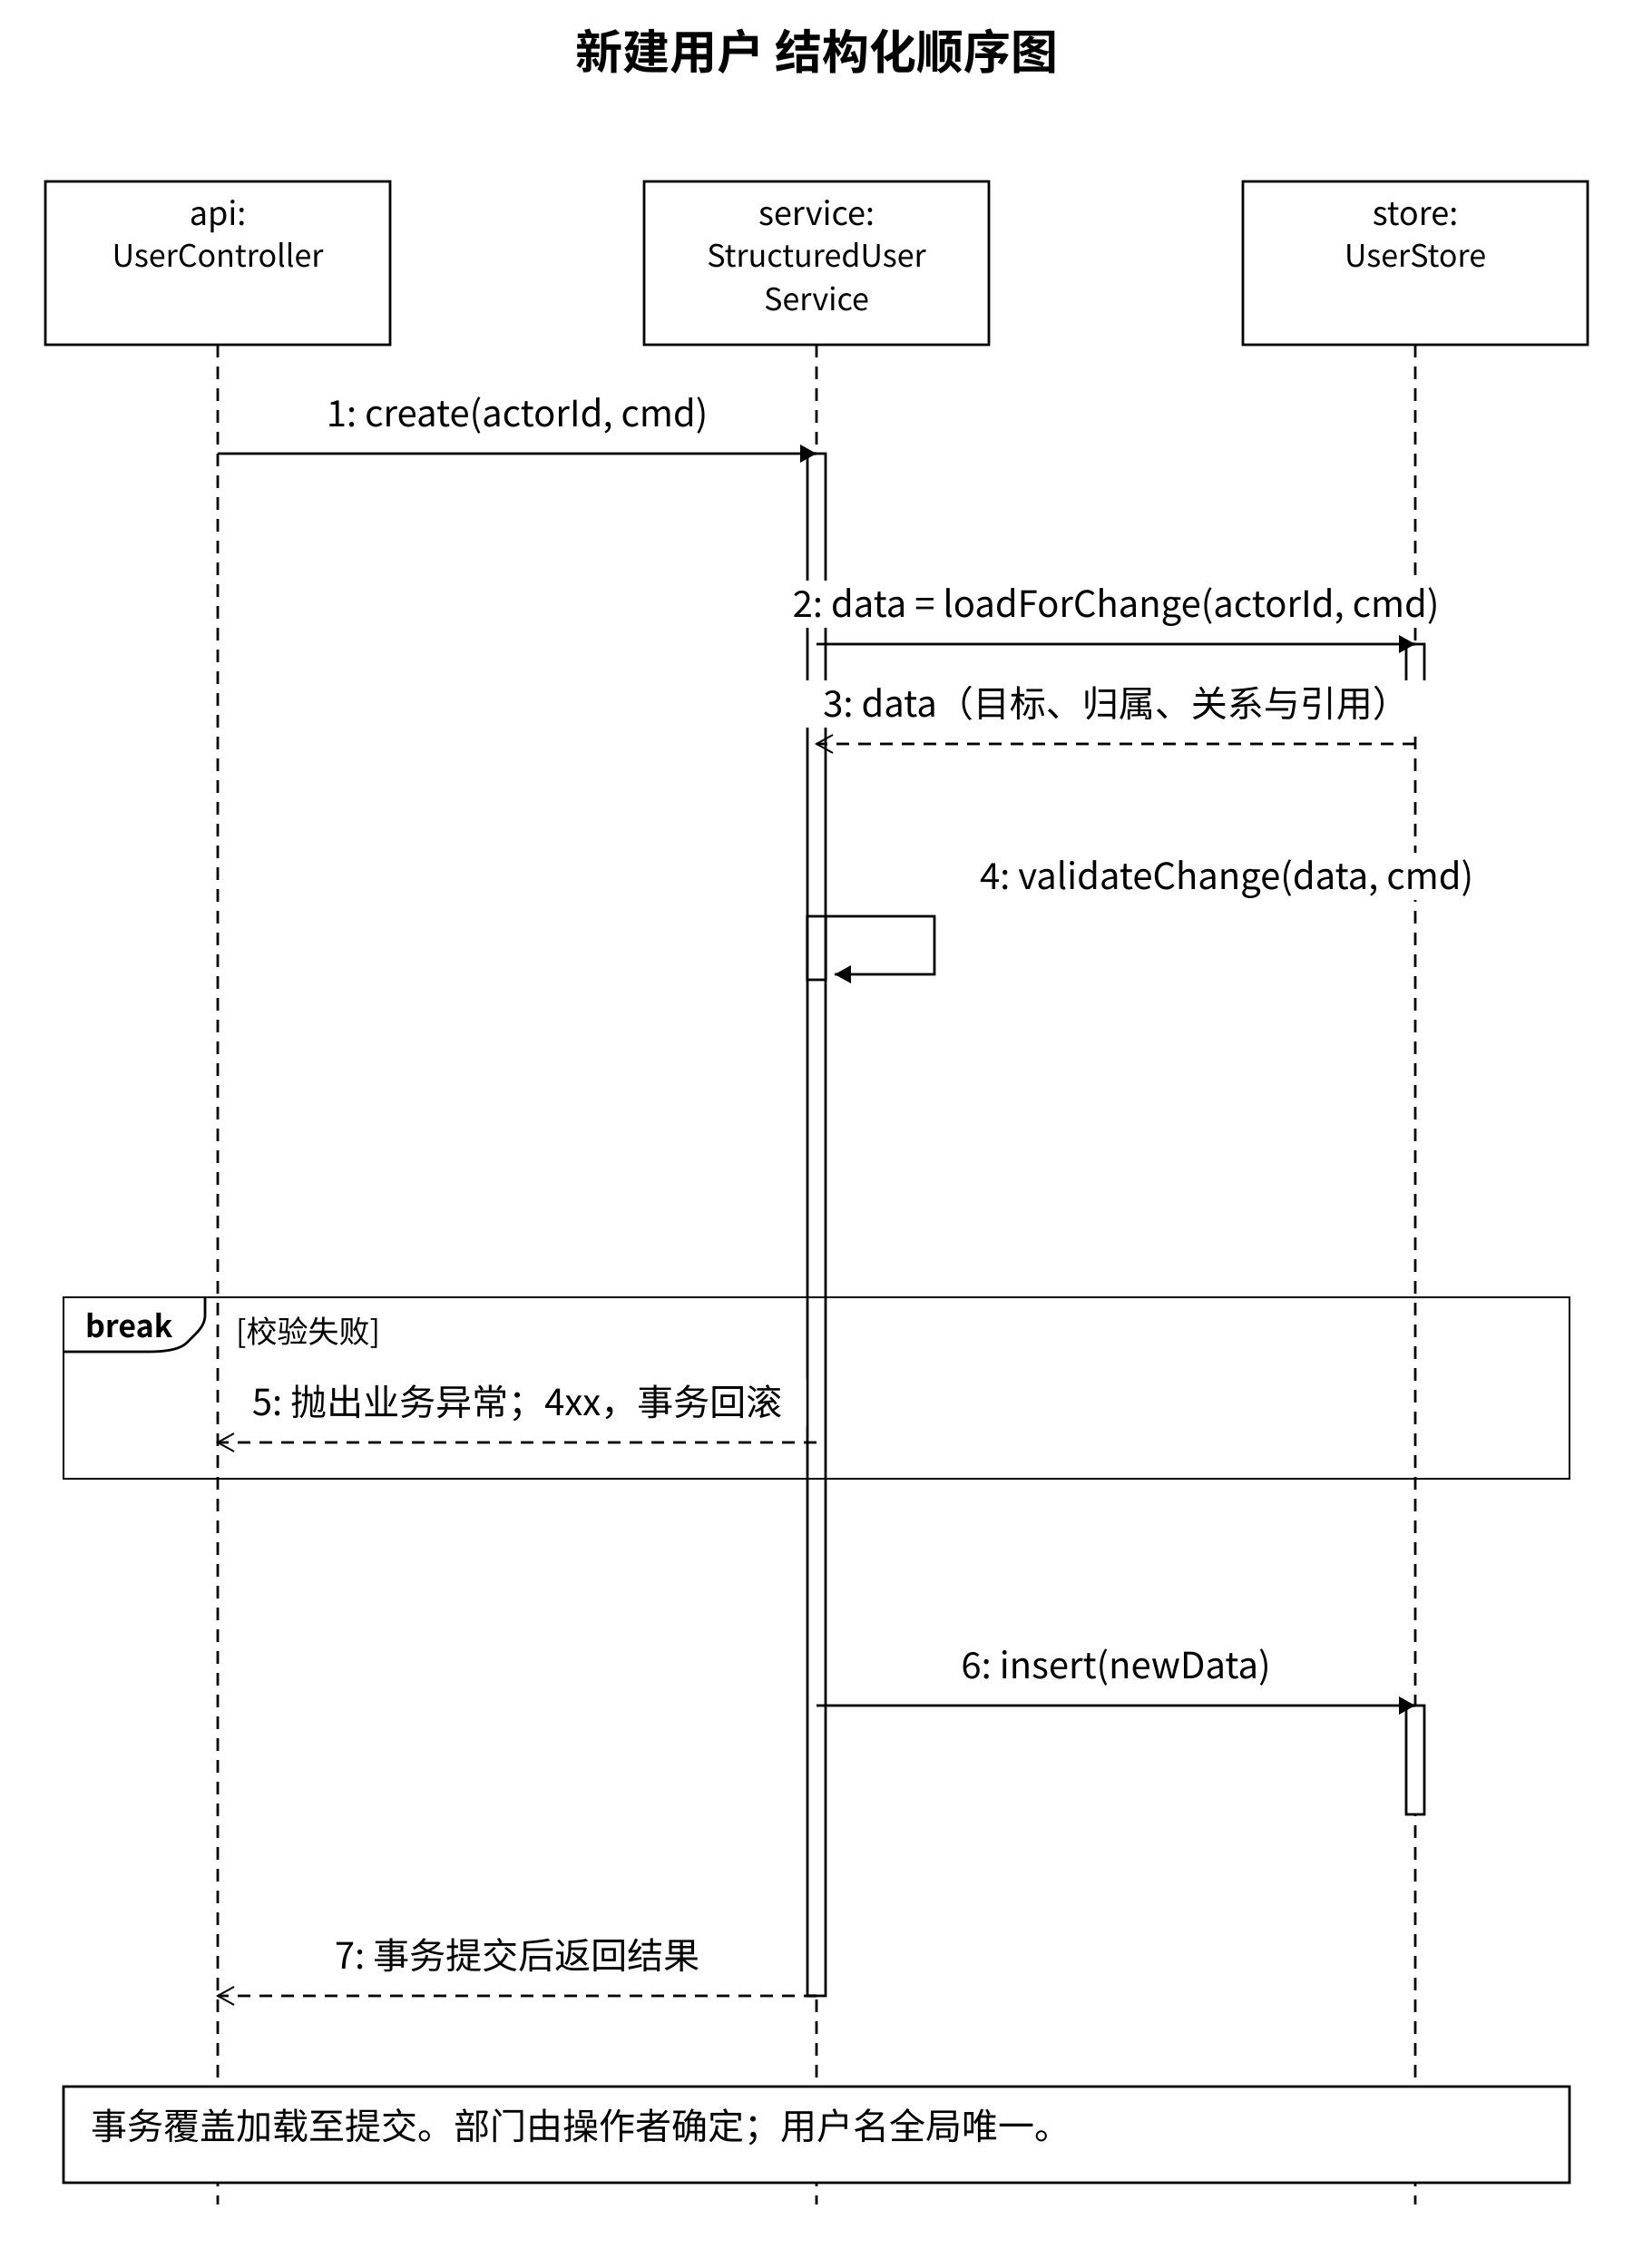
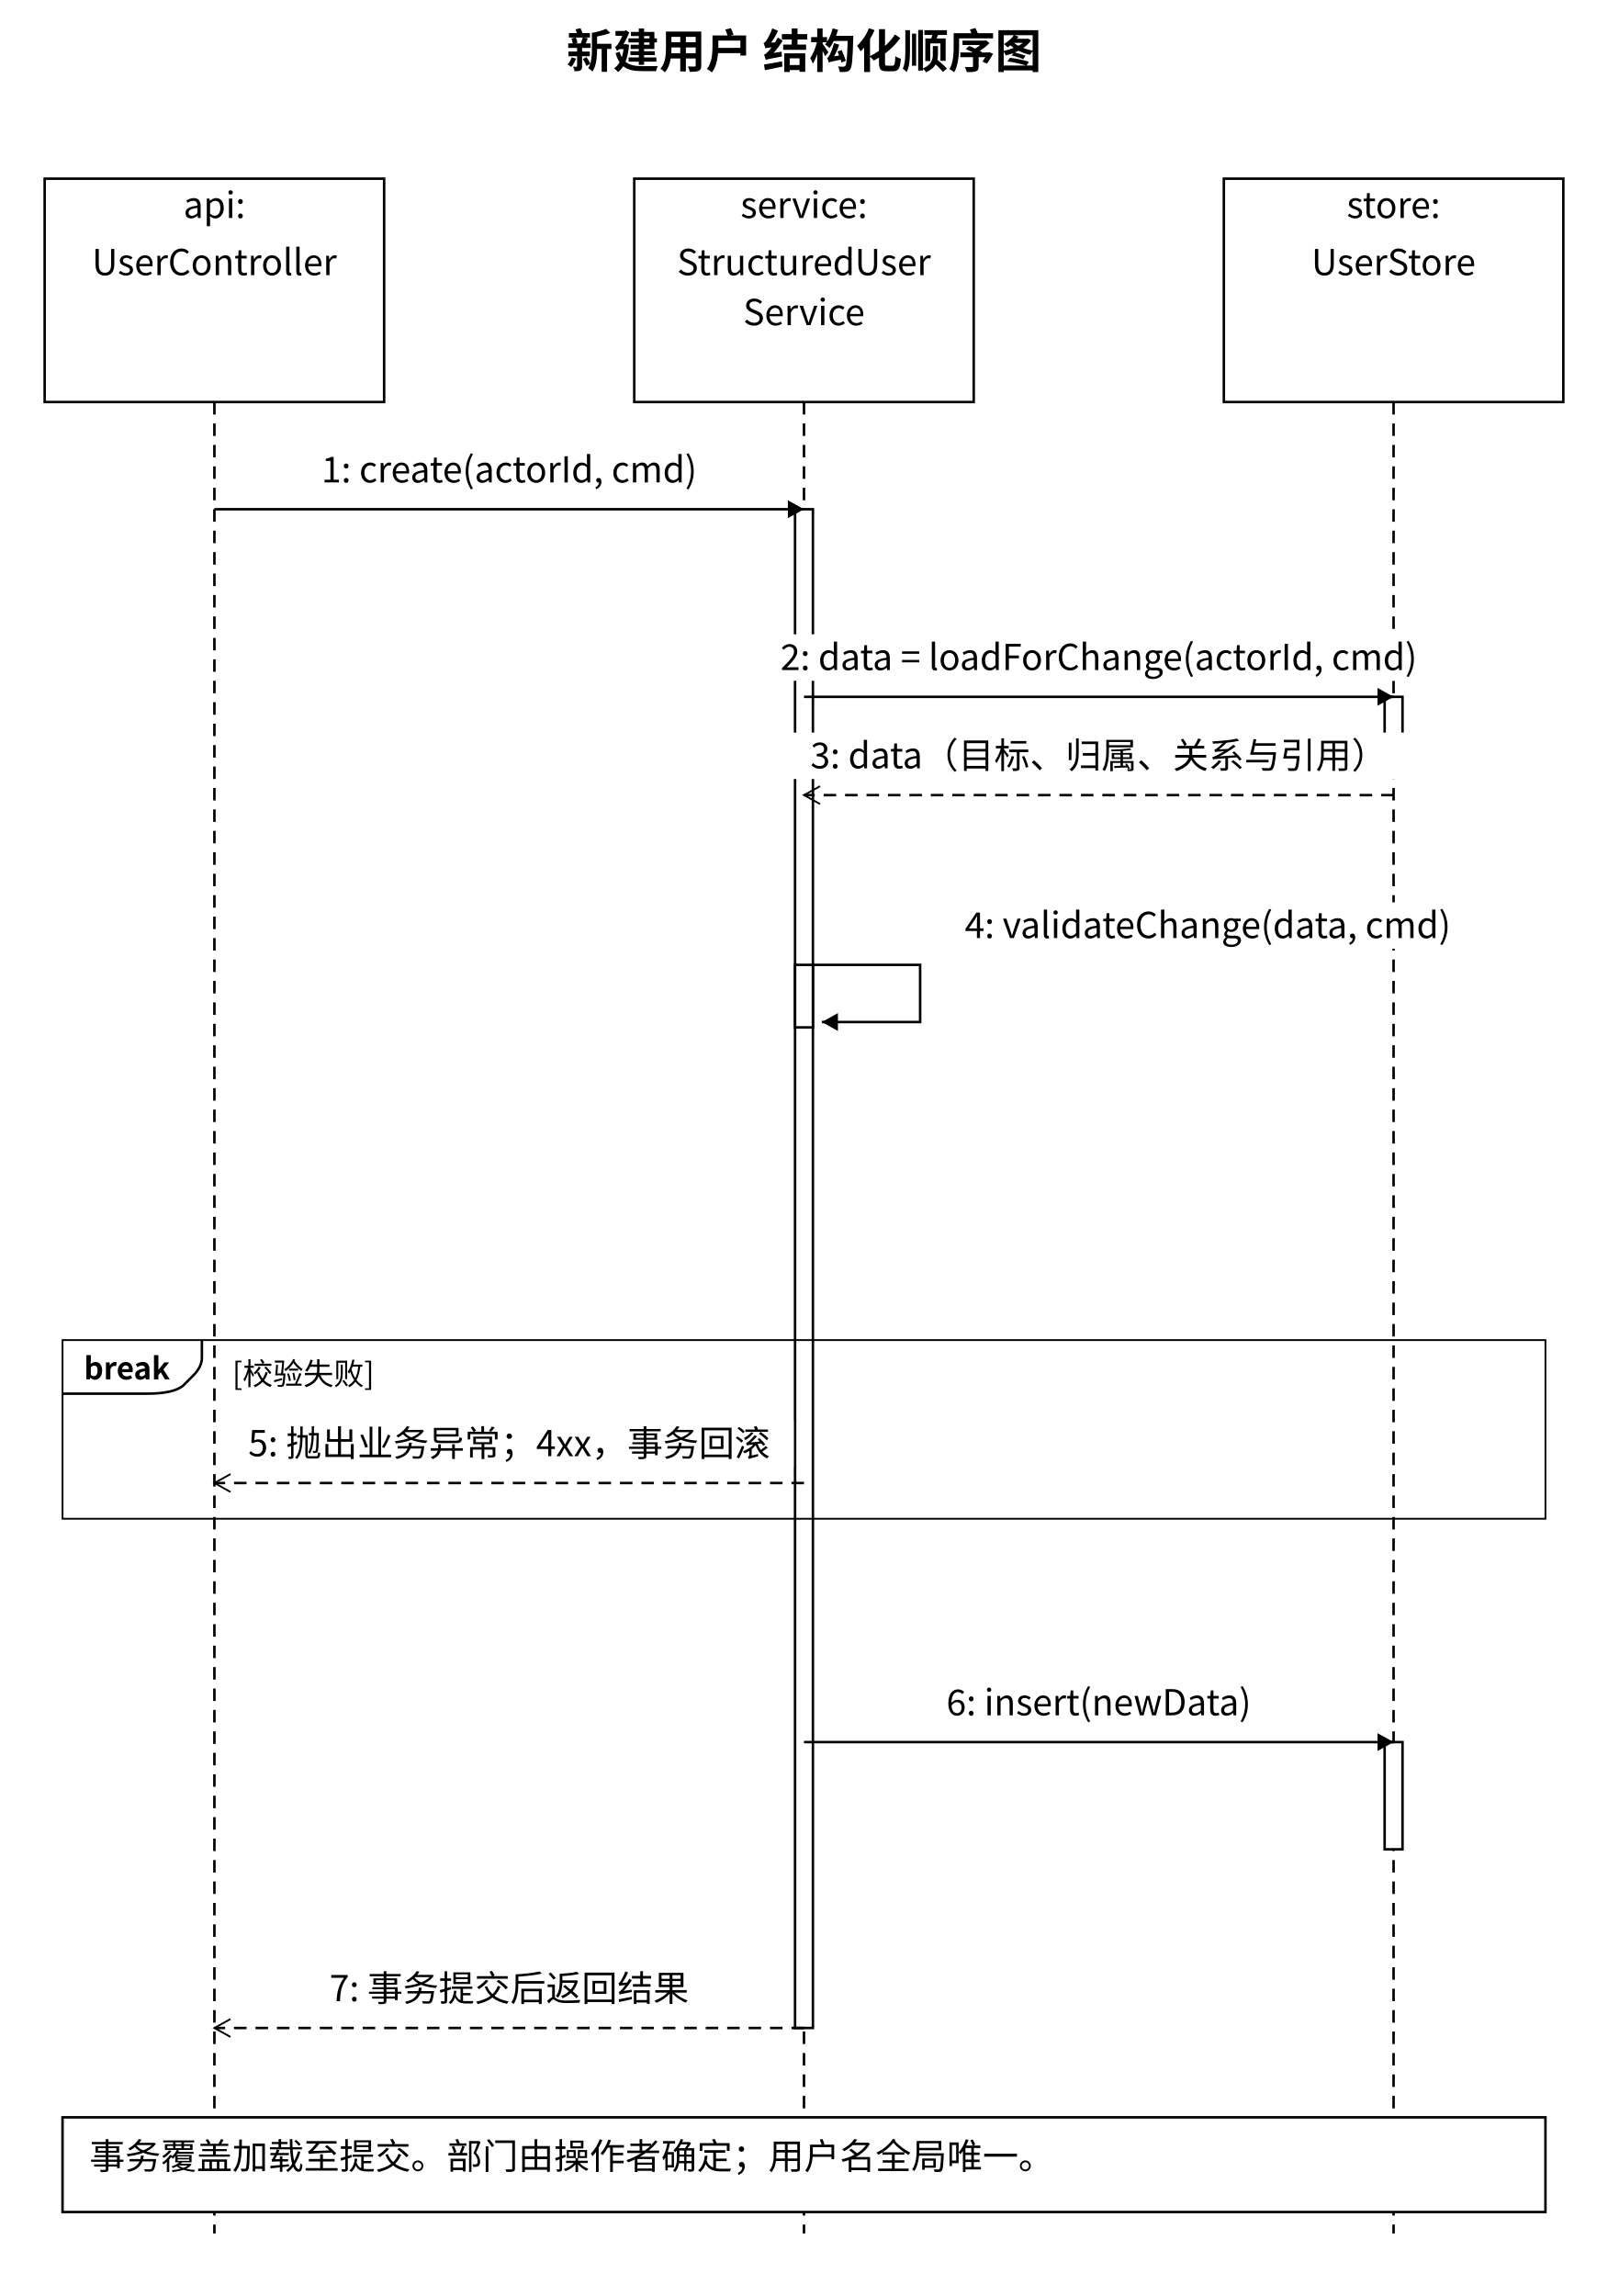
- <svg xmlns="http://www.w3.org/2000/svg" width="900" height="1250" viewBox="0 0 900 1250">
+ <svg xmlns="http://www.w3.org/2000/svg" width="900" height="1285" viewBox="0 0 900 1285">
  <style>text{font-family:'PingFang SC','Microsoft YaHei','Noto Sans CJK SC',system-ui,sans-serif;fill:black}</style>
  <defs>
    <marker id="open" markerWidth="12" markerHeight="12" refX="10" refY="6" orient="auto" markerUnits="userSpaceOnUse">
      <path d="M1,1 L10,6 L1,11" fill="none" stroke="black" />
    </marker>
    <marker id="filled" markerWidth="12" markerHeight="12" refX="10" refY="6" orient="auto" markerUnits="userSpaceOnUse">
      <path d="M1,1 L10,6 L1,11 Z" fill="black" />
    </marker>
    <marker id="triangle" markerWidth="16" markerHeight="16" refX="14" refY="8" orient="auto" markerUnits="userSpaceOnUse">
      <path d="M1,1 L14,8 L1,15 Z" fill="white" stroke="black" />
    </marker>
  </defs>
  <rect width="100%" height="100%" fill="white" />
  <text x="450.0" y="38" font-size="26" text-anchor="middle" font-weight="600">新建用户 结构化顺序图</text>
-   <rect x="25" y="100" width="190" height="90" rx="0" fill="white" stroke="black" stroke-width="1.4" />
-   <text x="120" y="124" font-size="18" text-anchor="middle" font-weight="400">api:</text>
-   <text x="120" y="147" font-size="17" text-anchor="middle" font-weight="400">UserController</text>
-   <path d="M 120,190 L 120,1215" fill="none" stroke="black" stroke-width="1.4" stroke-dasharray="7 5" />
-   <rect x="355" y="100" width="190" height="90" rx="0" fill="white" stroke="black" stroke-width="1.4" />
-   <text x="450" y="124" font-size="18" text-anchor="middle" font-weight="400">service:</text>
-   <text x="450" y="147" font-size="17" text-anchor="middle" font-weight="400">StructuredUser</text>
-   <text x="450" y="171" font-size="17" text-anchor="middle" font-weight="400">Service</text>
-   <path d="M 450,190 L 450,1215" fill="none" stroke="black" stroke-width="1.4" stroke-dasharray="7 5" />
-   <rect x="685" y="100" width="190" height="90" rx="0" fill="white" stroke="black" stroke-width="1.4" />
-   <text x="780" y="124" font-size="18" text-anchor="middle" font-weight="400">store:</text>
-   <text x="780" y="147" font-size="17" text-anchor="middle" font-weight="400">UserStore</text>
-   <path d="M 780,190 L 780,1215" fill="none" stroke="black" stroke-width="1.4" stroke-dasharray="7 5" />
-   <rect x="445" y="250" width="10" height="850" rx="0" fill="white" stroke="black" stroke-width="1.4" />
-   <path d="M 120,250 L 450,250" fill="none" stroke="black" stroke-width="1.4" marker-end="url(#filled)" />
-   <rect x="148.9" y="215" width="272.2" height="26" fill="white" />
-   <text x="285.0" y="235" font-size="20" text-anchor="middle" font-weight="400">1: create(actorId, cmd)</text>
-   <rect x="775" y="355" width="10" height="45" rx="0" fill="white" stroke="black" stroke-width="1.4" />
-   <path d="M 450,355 L 780,355" fill="none" stroke="black" stroke-width="1.4" marker-end="url(#filled)" />
-   <rect x="399.1" y="320" width="431.8" height="26" fill="white" />
-   <text x="615.0" y="340" font-size="20" text-anchor="middle" font-weight="400">2: data = loadForChange(actorId, cmd)</text>
-   <path d="M 780,410 L 450,410" fill="none" stroke="black" stroke-width="1.4" stroke-dasharray="7 5" marker-end="url(#open)" />
-   <rect x="440.1" y="375" width="349.8" height="26" fill="white" />
-   <text x="615.0" y="395" font-size="20" text-anchor="middle" font-weight="400">3: data（目标、归属、关系与引用）</text>
-   <rect x="445" y="505" width="10" height="35" rx="0" fill="white" stroke="black" stroke-width="1.4" />
-   <path d="M 455,505 L 515,505 L 515,537 L 460,537" fill="none" stroke="black" stroke-width="1.4" marker-end="url(#filled)" />
-   <rect x="535" y="470" width="329.2" height="26" fill="white" />
-   <text x="540" y="490" font-size="20" text-anchor="start" font-weight="400">4: validateChange(data, cmd)</text>
-   <rect x="35" y="715" width="830" height="100" fill="none" stroke="black" />
-   <path d="M 35,745 L 82.0,745.0 Q 98,745 103.0,740.0 L 108.0,735.0 Q 113,730 113.0,725.0 L 113,715" fill="none" stroke="black" stroke-width="1.4" />
-   <text x="47" y="737" font-size="17" text-anchor="start" font-weight="600">break</text>
-   <rect x="125" y="723" width="97.38" height="23" fill="white" />
-   <text x="130" y="740" font-size="17" text-anchor="start" font-weight="400">[校验失败]</text>
-   <path d="M 450,795 L 120,795" fill="none" stroke="black" stroke-width="1.4" stroke-dasharray="7 5" marker-end="url(#open)" />
-   <rect x="125.8" y="760" width="318.4" height="26" fill="white" />
-   <text x="285.0" y="780" font-size="20" text-anchor="middle" font-weight="400">5: 抛出业务异常；4xx，事务回滚</text>
-   <rect x="775" y="940" width="10" height="60" rx="0" fill="white" stroke="black" stroke-width="1.4" />
-   <path d="M 450,940 L 780,940" fill="none" stroke="black" stroke-width="1.4" marker-end="url(#filled)" />
-   <rect x="507.4" y="905" width="215.2" height="26" fill="white" />
-   <text x="615.0" y="925" font-size="20" text-anchor="middle" font-weight="400">6: insert(newData)</text>
-   <path d="M 450,1100 L 120,1100" fill="none" stroke="black" stroke-width="1.4" stroke-dasharray="7 5" marker-end="url(#open)" />
-   <rect x="172.9" y="1065" width="224.2" height="26" fill="white" />
-   <text x="285.0" y="1085" font-size="20" text-anchor="middle" font-weight="400">7: 事务提交后返回结果</text>
-   <rect x="35" y="1150" width="830" height="53" rx="0" fill="white" stroke="black" stroke-width="1.4" />
-   <text x="50" y="1179" font-size="20" text-anchor="start" font-weight="400">事务覆盖加载至提交。部门由操作者确定；用户名全局唯一。</text>
+   <rect x="25" y="100" width="190" height="125" rx="0" fill="white" stroke="black" stroke-width="1.4" />
+   <text x="120" y="122" font-size="20" text-anchor="middle" font-weight="400">api:</text>
+   <text x="120" y="154" font-size="20" text-anchor="middle" font-weight="400">UserController</text>
+   <path d="M 120,225 L 120,1250" fill="none" stroke="black" stroke-width="1.4" stroke-dasharray="7 5" />
+   <rect x="355" y="100" width="190" height="125" rx="0" fill="white" stroke="black" stroke-width="1.4" />
+   <text x="450" y="122" font-size="20" text-anchor="middle" font-weight="400">service:</text>
+   <text x="450" y="154" font-size="20" text-anchor="middle" font-weight="400">StructuredUser</text>
+   <text x="450" y="182" font-size="20" text-anchor="middle" font-weight="400">Service</text>
+   <path d="M 450,225 L 450,1250" fill="none" stroke="black" stroke-width="1.4" stroke-dasharray="7 5" />
+   <rect x="685" y="100" width="190" height="125" rx="0" fill="white" stroke="black" stroke-width="1.4" />
+   <text x="780" y="122" font-size="20" text-anchor="middle" font-weight="400">store:</text>
+   <text x="780" y="154" font-size="20" text-anchor="middle" font-weight="400">UserStore</text>
+   <path d="M 780,225 L 780,1250" fill="none" stroke="black" stroke-width="1.4" stroke-dasharray="7 5" />
+   <rect x="445" y="285" width="10" height="850" rx="0" fill="white" stroke="black" stroke-width="1.4" />
+   <path d="M 120,285 L 450,285" fill="none" stroke="black" stroke-width="1.4" marker-end="url(#filled)" />
+   <rect x="148.9" y="250" width="272.2" height="26" fill="white" />
+   <text x="285.0" y="270" font-size="20" text-anchor="middle" font-weight="400">1: create(actorId, cmd)</text>
+   <rect x="775" y="390" width="10" height="45" rx="0" fill="white" stroke="black" stroke-width="1.4" />
+   <path d="M 450,390 L 780,390" fill="none" stroke="black" stroke-width="1.4" marker-end="url(#filled)" />
+   <rect x="399.1" y="355" width="431.8" height="26" fill="white" />
+   <text x="615.0" y="375" font-size="20" text-anchor="middle" font-weight="400">2: data = loadForChange(actorId, cmd)</text>
+   <path d="M 780,445 L 450,445" fill="none" stroke="black" stroke-width="1.4" stroke-dasharray="7 5" marker-end="url(#open)" />
+   <rect x="440.1" y="410" width="349.8" height="26" fill="white" />
+   <text x="615.0" y="430" font-size="20" text-anchor="middle" font-weight="400">3: data（目标、归属、关系与引用）</text>
+   <rect x="445" y="540" width="10" height="35" rx="0" fill="white" stroke="black" stroke-width="1.4" />
+   <path d="M 455,540 L 515,540 L 515,572 L 460,572" fill="none" stroke="black" stroke-width="1.4" marker-end="url(#filled)" />
+   <rect x="535" y="505" width="329.2" height="26" fill="white" />
+   <text x="540" y="525" font-size="20" text-anchor="start" font-weight="400">4: validateChange(data, cmd)</text>
+   <rect x="35" y="750" width="830" height="100" fill="none" stroke="black" />
+   <path d="M 35,780 L 82.0,780.0 Q 98,780 103.0,775.0 L 108.0,770.0 Q 113,765 113.0,760.0 L 113,750" fill="none" stroke="black" stroke-width="1.4" />
+   <text x="47" y="772" font-size="17" text-anchor="start" font-weight="600">break</text>
+   <rect x="125" y="758" width="97.38" height="23" fill="white" />
+   <text x="130" y="775" font-size="17" text-anchor="start" font-weight="400">[校验失败]</text>
+   <path d="M 450,830 L 120,830" fill="none" stroke="black" stroke-width="1.4" stroke-dasharray="7 5" marker-end="url(#open)" />
+   <rect x="125.8" y="795" width="318.4" height="26" fill="white" />
+   <text x="285.0" y="815" font-size="20" text-anchor="middle" font-weight="400">5: 抛出业务异常；4xx，事务回滚</text>
+   <rect x="775" y="975" width="10" height="60" rx="0" fill="white" stroke="black" stroke-width="1.4" />
+   <path d="M 450,975 L 780,975" fill="none" stroke="black" stroke-width="1.4" marker-end="url(#filled)" />
+   <rect x="507.4" y="940" width="215.2" height="26" fill="white" />
+   <text x="615.0" y="960" font-size="20" text-anchor="middle" font-weight="400">6: insert(newData)</text>
+   <path d="M 450,1135 L 120,1135" fill="none" stroke="black" stroke-width="1.4" stroke-dasharray="7 5" marker-end="url(#open)" />
+   <rect x="172.9" y="1100" width="224.2" height="26" fill="white" />
+   <text x="285.0" y="1120" font-size="20" text-anchor="middle" font-weight="400">7: 事务提交后返回结果</text>
+   <rect x="35" y="1185" width="830" height="53" rx="0" fill="white" stroke="black" stroke-width="1.4" />
+   <text x="50" y="1214" font-size="20" text-anchor="start" font-weight="400">事务覆盖加载至提交。部门由操作者确定；用户名全局唯一。</text>
</svg>
